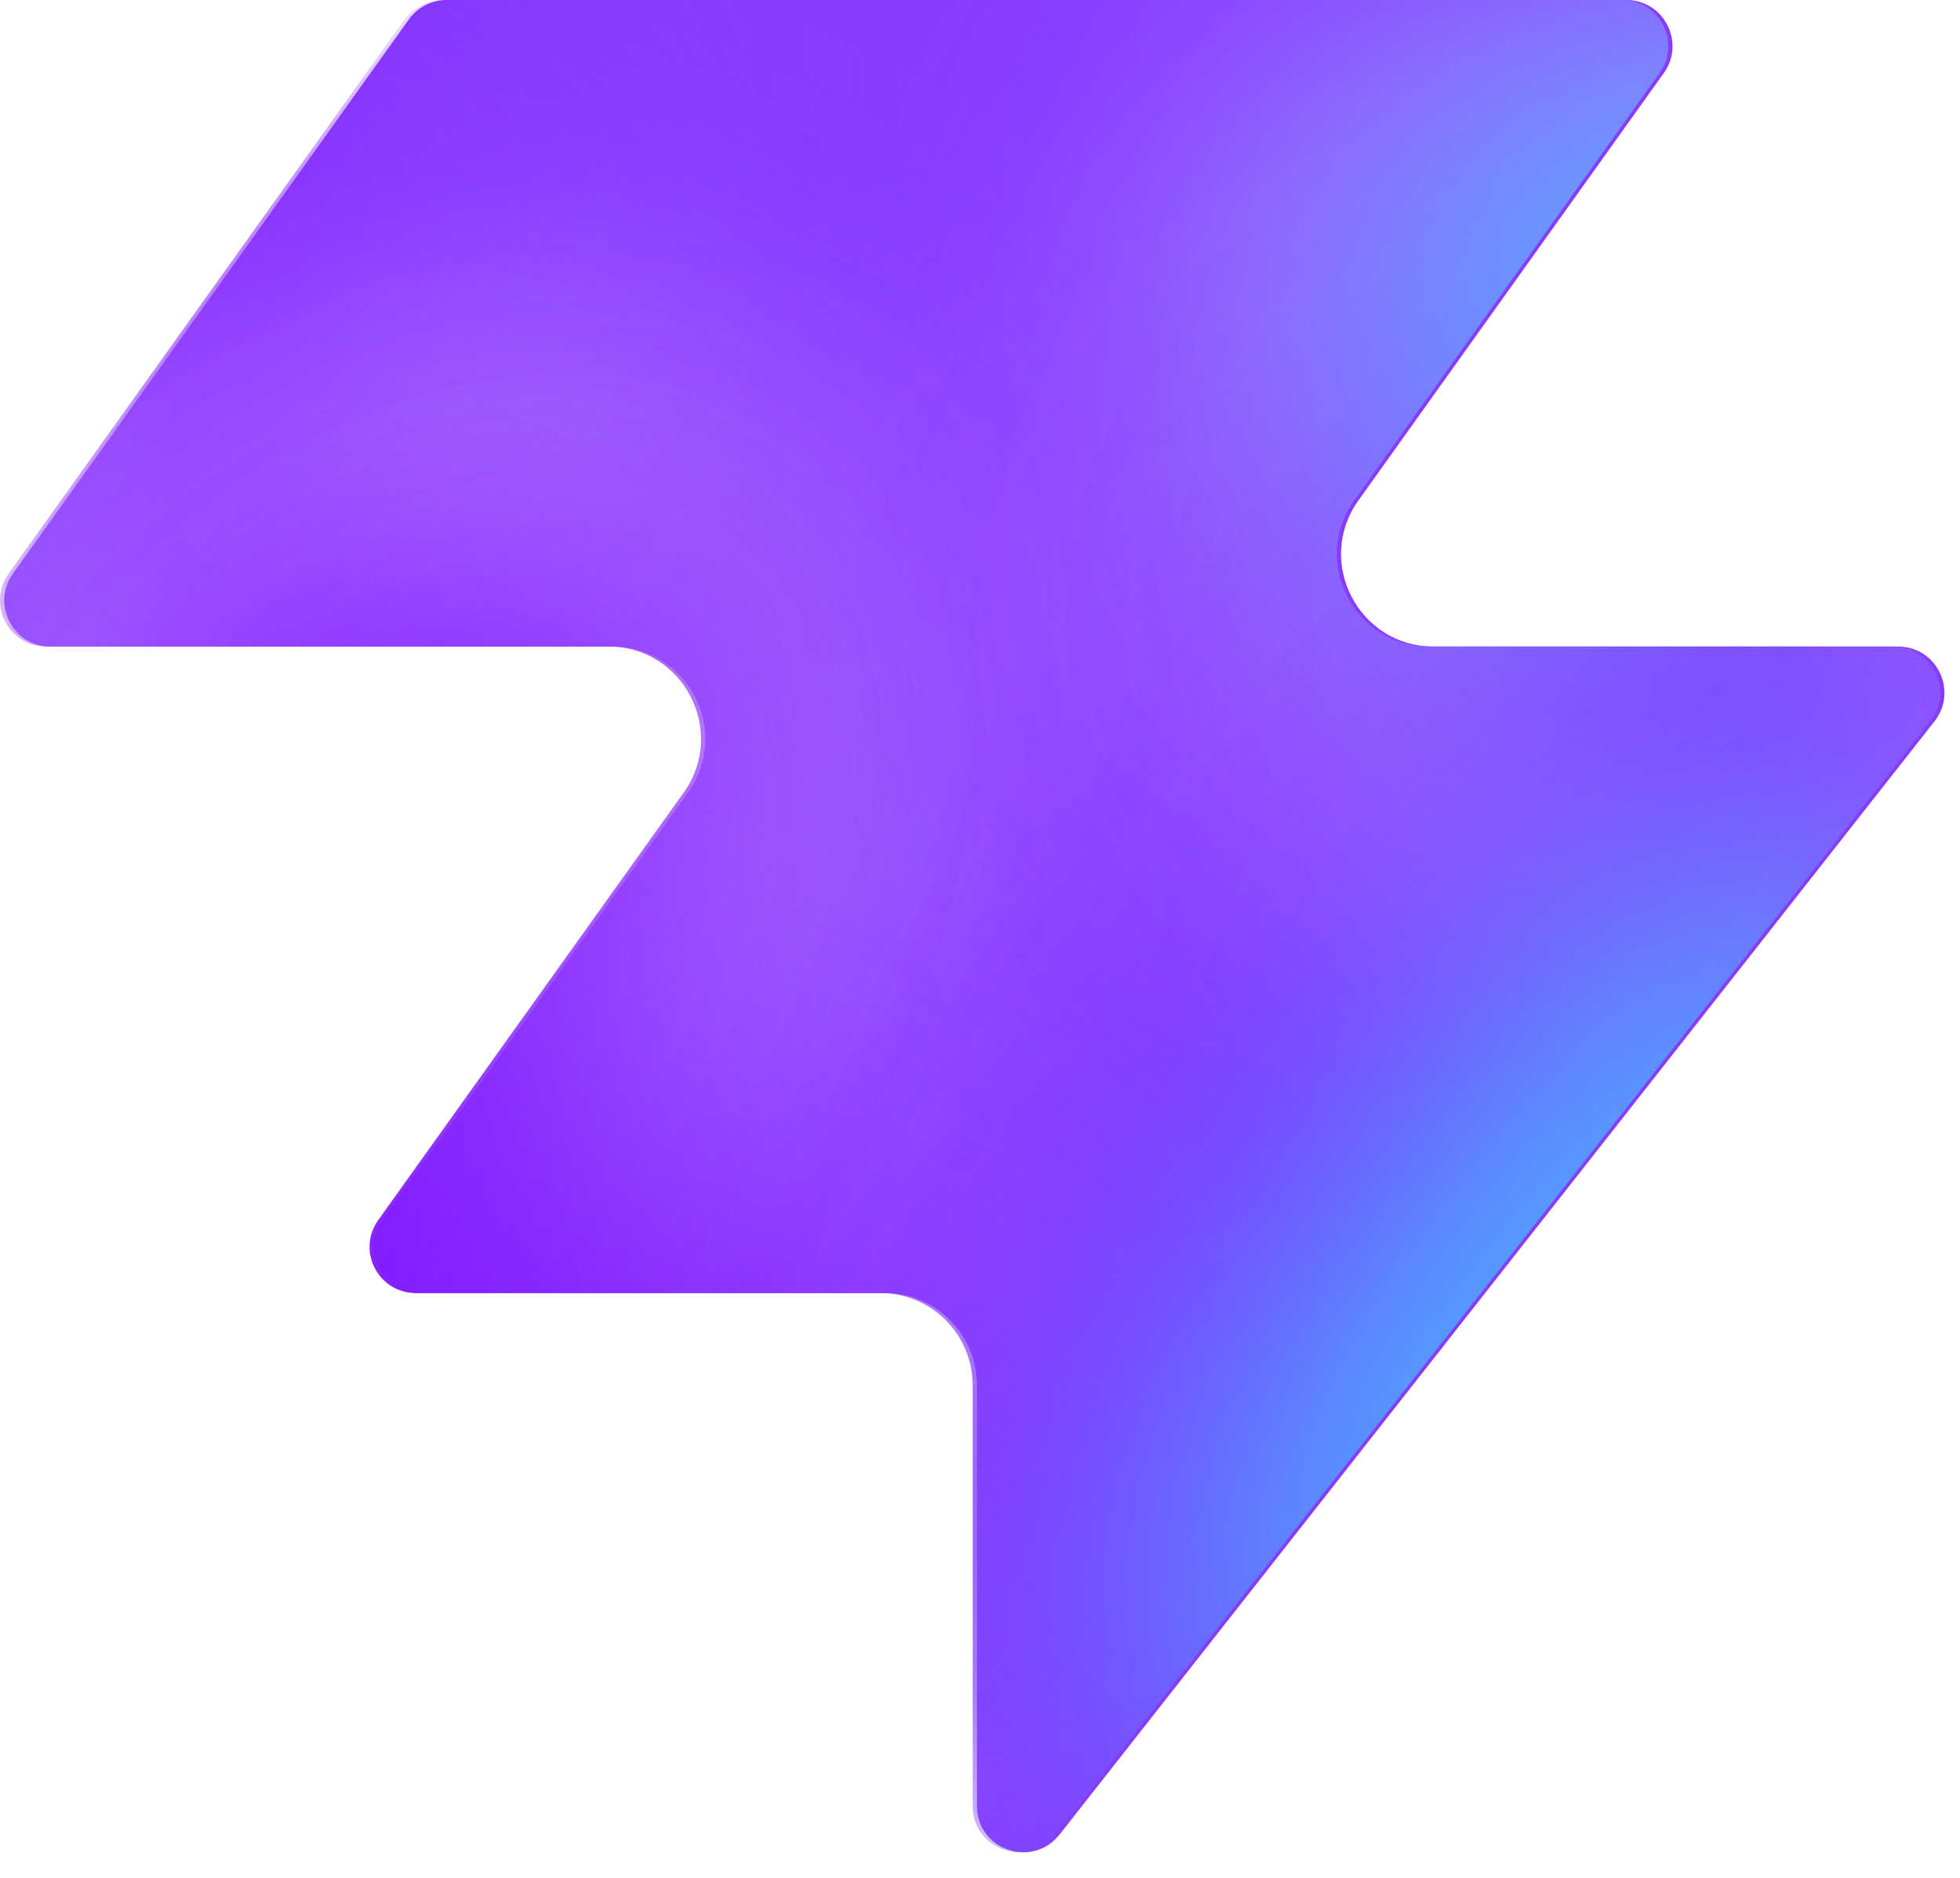
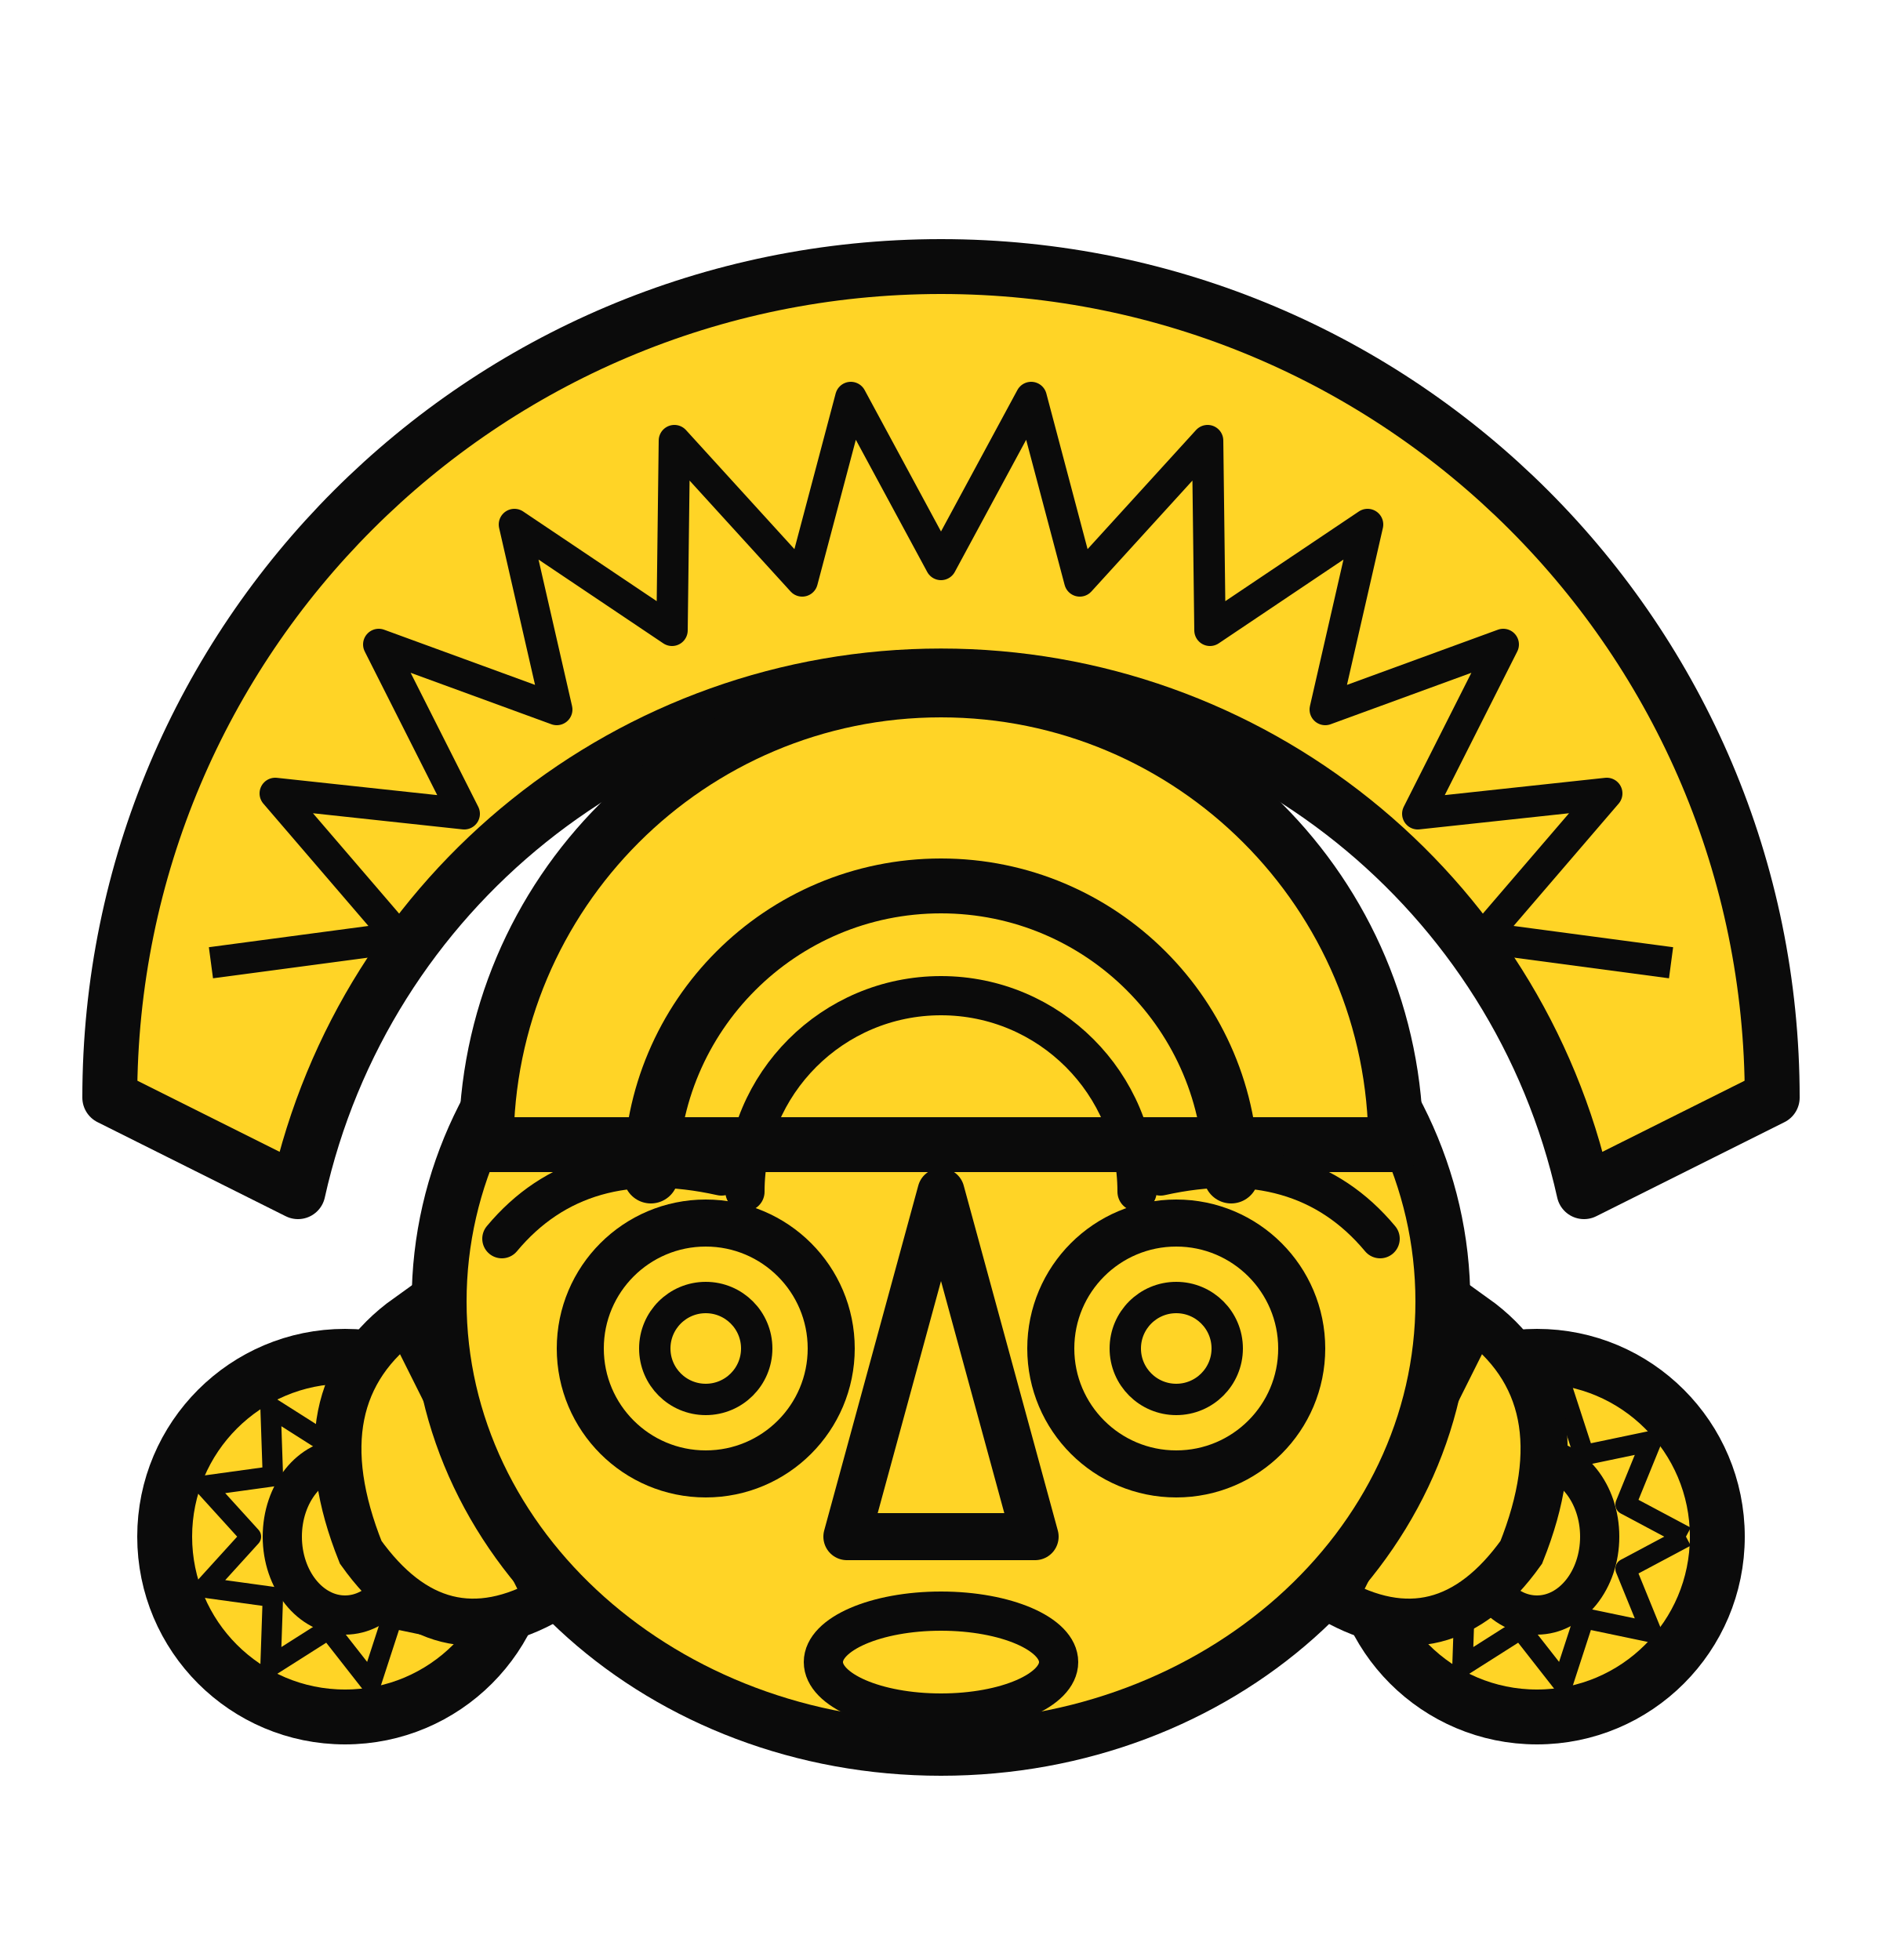
- <svg xmlns="http://www.w3.org/2000/svg" width="48" height="46" fill="none" viewBox="0 0 48 46">
-   <path fill="#863bff" d="M25.946 44.938c-.664.845-2.021.375-2.021-.698V33.937a2.26 2.26 0 0 0-2.262-2.262H10.287c-.92 0-1.456-1.04-.92-1.788l7.48-10.471c1.07-1.497 0-3.578-1.842-3.578H1.237c-.92 0-1.456-1.04-.92-1.788L10.013.474c.214-.297.556-.474.92-.474h28.894c.92 0 1.456 1.04.92 1.788l-7.48 10.471c-1.07 1.498 0 3.579 1.842 3.579h11.377c.943 0 1.473 1.088.89 1.83L25.947 44.94z" style="fill:#863bff;fill:color(display-p3 .525 .23 1);fill-opacity:1" />
-   <mask id="a" width="48" height="46" x="0" y="0" maskUnits="userSpaceOnUse" style="mask-type:alpha">
-     <path fill="#000" d="M25.842 44.938c-.664.844-2.021.375-2.021-.698V33.937a2.26 2.26 0 0 0-2.262-2.262H10.183c-.92 0-1.456-1.04-.92-1.788l7.48-10.471c1.07-1.498 0-3.579-1.842-3.579H1.133c-.92 0-1.456-1.04-.92-1.787L9.91.473c.214-.297.556-.474.92-.474h28.894c.92 0 1.456 1.04.92 1.788l-7.48 10.471c-1.07 1.498 0 3.578 1.842 3.578h11.377c.943 0 1.473 1.088.89 1.832L25.843 44.94z" style="fill:#000;fill-opacity:1" />
-   </mask>
-   <g mask="url(#a)">
-     <g filter="url(#b)">
-       <ellipse cx="5.508" cy="14.704" fill="#ede6ff" rx="5.508" ry="14.704" style="fill:#ede6ff;fill:color(display-p3 .927 .903 1);fill-opacity:1" transform="matrix(.00324 1 1 -.00324 -4.47 31.516)" />
-     </g>
-     <g filter="url(#c)">
-       <ellipse cx="10.399" cy="29.851" fill="#ede6ff" rx="10.399" ry="29.851" style="fill:#ede6ff;fill:color(display-p3 .927 .903 1);fill-opacity:1" transform="matrix(.00324 1 1 -.00324 -39.328 7.883)" />
-     </g>
-     <g filter="url(#d)">
-       <ellipse cx="5.508" cy="30.487" fill="#7e14ff" rx="5.508" ry="30.487" style="fill:#7e14ff;fill:color(display-p3 .492 .077 1);fill-opacity:1" transform="rotate(89.814 -25.913 -14.639)scale(1 -1)" />
-     </g>
-     <g filter="url(#e)">
-       <ellipse cx="5.508" cy="30.599" fill="#7e14ff" rx="5.508" ry="30.599" style="fill:#7e14ff;fill:color(display-p3 .492 .077 1);fill-opacity:1" transform="rotate(89.814 -32.644 -3.334)scale(1 -1)" />
-     </g>
-     <g filter="url(#f)">
-       <ellipse cx="5.508" cy="30.599" fill="#7e14ff" rx="5.508" ry="30.599" style="fill:#7e14ff;fill:color(display-p3 .492 .077 1);fill-opacity:1" transform="matrix(.00324 1 1 -.00324 -34.34 30.47)" />
-     </g>
-     <g filter="url(#g)">
-       <ellipse cx="14.072" cy="22.078" fill="#ede6ff" rx="14.072" ry="22.078" style="fill:#ede6ff;fill:color(display-p3 .927 .903 1);fill-opacity:1" transform="rotate(93.35 24.506 48.493)scale(-1 1)" />
-     </g>
-     <g filter="url(#h)">
-       <ellipse cx="3.47" cy="21.501" fill="#7e14ff" rx="3.47" ry="21.501" style="fill:#7e14ff;fill:color(display-p3 .492 .077 1);fill-opacity:1" transform="rotate(89.009 28.708 47.59)scale(-1 1)" />
-     </g>
-     <g filter="url(#i)">
-       <ellipse cx="3.47" cy="21.501" fill="#7e14ff" rx="3.47" ry="21.501" style="fill:#7e14ff;fill:color(display-p3 .492 .077 1);fill-opacity:1" transform="rotate(89.009 28.708 47.59)scale(-1 1)" />
-     </g>
-     <g filter="url(#j)">
-       <ellipse cx=".387" cy="8.972" fill="#7e14ff" rx="4.407" ry="29.108" style="fill:#7e14ff;fill:color(display-p3 .492 .077 1);fill-opacity:1" transform="rotate(39.51 .387 8.972)" />
-     </g>
-     <g filter="url(#k)">
-       <ellipse cx="47.523" cy="-6.092" fill="#7e14ff" rx="4.407" ry="29.108" style="fill:#7e14ff;fill:color(display-p3 .492 .077 1);fill-opacity:1" transform="rotate(37.892 47.523 -6.092)" />
-     </g>
-     <g filter="url(#l)">
-       <ellipse cx="41.412" cy="6.333" fill="#47bfff" rx="5.971" ry="9.665" style="fill:#47bfff;fill:color(display-p3 .28 .748 1);fill-opacity:1" transform="rotate(37.892 41.412 6.333)" />
-     </g>
-     <g filter="url(#m)">
-       <ellipse cx="-1.879" cy="38.332" fill="#7e14ff" rx="4.407" ry="29.108" style="fill:#7e14ff;fill:color(display-p3 .492 .077 1);fill-opacity:1" transform="rotate(37.892 -1.88 38.332)" />
-     </g>
-     <g filter="url(#n)">
-       <ellipse cx="-1.879" cy="38.332" fill="#7e14ff" rx="4.407" ry="29.108" style="fill:#7e14ff;fill:color(display-p3 .492 .077 1);fill-opacity:1" transform="rotate(37.892 -1.88 38.332)" />
-     </g>
-     <g filter="url(#o)">
-       <ellipse cx="35.651" cy="29.907" fill="#7e14ff" rx="4.407" ry="29.108" style="fill:#7e14ff;fill:color(display-p3 .492 .077 1);fill-opacity:1" transform="rotate(37.892 35.651 29.907)" />
-     </g>
-     <g filter="url(#p)">
-       <ellipse cx="38.418" cy="32.4" fill="#47bfff" rx="5.971" ry="15.297" style="fill:#47bfff;fill:color(display-p3 .28 .748 1);fill-opacity:1" transform="rotate(37.892 38.418 32.4)" />
-     </g>
-   </g>
-   <defs>
-     <filter id="b" width="60.045" height="41.654" x="-19.77" y="16.149" color-interpolation-filters="sRGB" filterUnits="userSpaceOnUse">
-       <feFlood flood-opacity="0" result="BackgroundImageFix" />
-       <feBlend in="SourceGraphic" in2="BackgroundImageFix" result="shape" />
-       <feGaussianBlur result="effect1_foregroundBlur_2002_17158" stdDeviation="7.659" />
-     </filter>
-     <filter id="c" width="90.34" height="51.437" x="-54.613" y="-7.533" color-interpolation-filters="sRGB" filterUnits="userSpaceOnUse">
-       <feFlood flood-opacity="0" result="BackgroundImageFix" />
-       <feBlend in="SourceGraphic" in2="BackgroundImageFix" result="shape" />
-       <feGaussianBlur result="effect1_foregroundBlur_2002_17158" stdDeviation="7.659" />
-     </filter>
-     <filter id="d" width="79.355" height="29.4" x="-49.64" y="2.03" color-interpolation-filters="sRGB" filterUnits="userSpaceOnUse">
-       <feFlood flood-opacity="0" result="BackgroundImageFix" />
-       <feBlend in="SourceGraphic" in2="BackgroundImageFix" result="shape" />
-       <feGaussianBlur result="effect1_foregroundBlur_2002_17158" stdDeviation="4.596" />
-     </filter>
-     <filter id="e" width="79.579" height="29.4" x="-45.045" y="20.029" color-interpolation-filters="sRGB" filterUnits="userSpaceOnUse">
-       <feFlood flood-opacity="0" result="BackgroundImageFix" />
-       <feBlend in="SourceGraphic" in2="BackgroundImageFix" result="shape" />
-       <feGaussianBlur result="effect1_foregroundBlur_2002_17158" stdDeviation="4.596" />
-     </filter>
-     <filter id="f" width="79.579" height="29.4" x="-43.513" y="21.178" color-interpolation-filters="sRGB" filterUnits="userSpaceOnUse">
-       <feFlood flood-opacity="0" result="BackgroundImageFix" />
-       <feBlend in="SourceGraphic" in2="BackgroundImageFix" result="shape" />
-       <feGaussianBlur result="effect1_foregroundBlur_2002_17158" stdDeviation="4.596" />
-     </filter>
-     <filter id="g" width="74.749" height="58.852" x="15.756" y="-17.901" color-interpolation-filters="sRGB" filterUnits="userSpaceOnUse">
-       <feFlood flood-opacity="0" result="BackgroundImageFix" />
-       <feBlend in="SourceGraphic" in2="BackgroundImageFix" result="shape" />
-       <feGaussianBlur result="effect1_foregroundBlur_2002_17158" stdDeviation="7.659" />
-     </filter>
-     <filter id="h" width="61.377" height="25.362" x="23.548" y="2.284" color-interpolation-filters="sRGB" filterUnits="userSpaceOnUse">
-       <feFlood flood-opacity="0" result="BackgroundImageFix" />
-       <feBlend in="SourceGraphic" in2="BackgroundImageFix" result="shape" />
-       <feGaussianBlur result="effect1_foregroundBlur_2002_17158" stdDeviation="4.596" />
-     </filter>
-     <filter id="i" width="61.377" height="25.362" x="23.548" y="2.284" color-interpolation-filters="sRGB" filterUnits="userSpaceOnUse">
-       <feFlood flood-opacity="0" result="BackgroundImageFix" />
-       <feBlend in="SourceGraphic" in2="BackgroundImageFix" result="shape" />
-       <feGaussianBlur result="effect1_foregroundBlur_2002_17158" stdDeviation="4.596" />
-     </filter>
-     <filter id="j" width="56.045" height="63.649" x="-27.636" y="-22.853" color-interpolation-filters="sRGB" filterUnits="userSpaceOnUse">
-       <feFlood flood-opacity="0" result="BackgroundImageFix" />
-       <feBlend in="SourceGraphic" in2="BackgroundImageFix" result="shape" />
-       <feGaussianBlur result="effect1_foregroundBlur_2002_17158" stdDeviation="4.596" />
-     </filter>
-     <filter id="k" width="54.814" height="64.646" x="20.116" y="-38.415" color-interpolation-filters="sRGB" filterUnits="userSpaceOnUse">
-       <feFlood flood-opacity="0" result="BackgroundImageFix" />
-       <feBlend in="SourceGraphic" in2="BackgroundImageFix" result="shape" />
-       <feGaussianBlur result="effect1_foregroundBlur_2002_17158" stdDeviation="4.596" />
-     </filter>
-     <filter id="l" width="33.541" height="35.313" x="24.641" y="-11.323" color-interpolation-filters="sRGB" filterUnits="userSpaceOnUse">
-       <feFlood flood-opacity="0" result="BackgroundImageFix" />
-       <feBlend in="SourceGraphic" in2="BackgroundImageFix" result="shape" />
-       <feGaussianBlur result="effect1_foregroundBlur_2002_17158" stdDeviation="4.596" />
-     </filter>
-     <filter id="m" width="54.814" height="64.646" x="-29.286" y="6.009" color-interpolation-filters="sRGB" filterUnits="userSpaceOnUse">
-       <feFlood flood-opacity="0" result="BackgroundImageFix" />
-       <feBlend in="SourceGraphic" in2="BackgroundImageFix" result="shape" />
-       <feGaussianBlur result="effect1_foregroundBlur_2002_17158" stdDeviation="4.596" />
-     </filter>
-     <filter id="n" width="54.814" height="64.646" x="-29.286" y="6.009" color-interpolation-filters="sRGB" filterUnits="userSpaceOnUse">
-       <feFlood flood-opacity="0" result="BackgroundImageFix" />
-       <feBlend in="SourceGraphic" in2="BackgroundImageFix" result="shape" />
-       <feGaussianBlur result="effect1_foregroundBlur_2002_17158" stdDeviation="4.596" />
-     </filter>
-     <filter id="o" width="54.814" height="64.646" x="8.244" y="-2.416" color-interpolation-filters="sRGB" filterUnits="userSpaceOnUse">
-       <feFlood flood-opacity="0" result="BackgroundImageFix" />
-       <feBlend in="SourceGraphic" in2="BackgroundImageFix" result="shape" />
-       <feGaussianBlur result="effect1_foregroundBlur_2002_17158" stdDeviation="4.596" />
-     </filter>
-     <filter id="p" width="39.409" height="43.623" x="18.713" y="10.588" color-interpolation-filters="sRGB" filterUnits="userSpaceOnUse">
-       <feFlood flood-opacity="0" result="BackgroundImageFix" />
-       <feBlend in="SourceGraphic" in2="BackgroundImageFix" result="shape" />
-       <feGaussianBlur result="effect1_foregroundBlur_2002_17158" stdDeviation="4.596" />
-     </filter>
-   </defs>
+ <svg xmlns="http://www.w3.org/2000/svg" viewBox="0 0 240 250">
+   <circle cx="44" cy="196" r="23" fill="#ffd426" stroke="#0b0b0b" stroke-width="7" />
+   <polyline points="63.0,196.0 55.3,200.1 58.6,208.2 50.0,206.4 47.3,214.7 41.9,207.8 34.5,212.5 34.8,203.7 26.1,202.5 32.0,196.0 26.1,189.5 34.8,188.3 34.5,179.5 41.9,184.2 47.3,177.3 50.0,185.6 58.6,183.8 55.3,191.9 63.0,196.0" fill="none" stroke="#0b0b0b" stroke-width="2.6" stroke-linejoin="round" />
+   <ellipse cx="44" cy="196" rx="8" ry="10" fill="#ffd426" stroke="#0b0b0b" stroke-width="5" />
+   <circle cx="196" cy="196" r="23" fill="#ffd426" stroke="#0b0b0b" stroke-width="7" />
+   <polyline points="215.0,196.0 207.3,200.1 210.6,208.2 202.0,206.4 199.3,214.7 193.9,207.8 186.5,212.5 186.8,203.7 178.1,202.5 184.0,196.0 178.1,189.5 186.8,188.3 186.5,179.5 193.9,184.2 199.3,177.3 202.0,185.6 210.6,183.8 207.3,191.9 215.0,196.0" fill="none" stroke="#0b0b0b" stroke-width="2.6" stroke-linejoin="round" />
+   <ellipse cx="196" cy="196" rx="8" ry="10" fill="#ffd426" stroke="#0b0b0b" stroke-width="5" />
+   <path d="M52 168 q-14 10 -6 30 q10 14 24 6 Z" fill="#ffd426" stroke="#0b0b0b" stroke-width="6" />
+   <path d="M188 168 q14 10 6 30 q-10 14 -24 6 Z" fill="#ffd426" stroke="#0b0b0b" stroke-width="6" />
+   <ellipse cx="120" cy="166" rx="64" ry="57" fill="#ffd426" stroke="#0b0b0b" stroke-width="7" />
+   <path d="M14 140 A 106 106 0 0 1 226 140 L 202 152 A 84 84 0 0 0 38 152 Z" fill="#ffd426" stroke="#0b0b0b" stroke-width="7" stroke-linejoin="round" />
+   <polyline points="213.1,122.8 189.1,119.6 204.9,101.2 180.8,103.8 191.7,82.2 169.0,90.5 174.4,66.9 154.3,80.4 154.0,56.2 137.7,74.1 131.5,50.7 120.0,72.0 108.5,50.7 102.3,74.1 86.0,56.2 85.7,80.4 65.6,66.9 71.0,90.5 48.3,82.2 59.2,103.8 35.1,101.2 50.9,119.6 26.9,122.8" fill="none" stroke="#0b0b0b" stroke-width="4" stroke-linejoin="round" />
+   <path d="M62 146 A 58 58 0 0 1 178 146 Z" fill="#ffd426" stroke="#0b0b0b" stroke-width="7" stroke-linejoin="round" />
+   <path d="M83 150 A 37 37 0 0 1 157 150" fill="none" stroke="#0b0b0b" stroke-width="7" stroke-linecap="round" />
+   <path d="M95 152 A 25 25 0 0 1 145 152" fill="none" stroke="#0b0b0b" stroke-width="5" stroke-linecap="round" />
+   <path d="M64 158 q10 -12 28 -8" fill="none" stroke="#0b0b0b" stroke-width="5" stroke-linecap="round" />
+   <path d="M176 158 q-10 -12 -28 -8" fill="none" stroke="#0b0b0b" stroke-width="5" stroke-linecap="round" />
+   <circle cx="90" cy="172" r="16" fill="#ffd426" stroke="#0b0b0b" stroke-width="6" />
+   <circle cx="90" cy="172" r="6.5" fill="none" stroke="#0b0b0b" stroke-width="4" />
+   <circle cx="150" cy="172" r="16" fill="#ffd426" stroke="#0b0b0b" stroke-width="6" />
+   <circle cx="150" cy="172" r="6.5" fill="none" stroke="#0b0b0b" stroke-width="4" />
+   <path d="M120 152 L108 196 L132 196 Z" fill="#ffd426" stroke="#0b0b0b" stroke-width="6" stroke-linejoin="round" />
+   <ellipse cx="120" cy="212" rx="15" ry="6.5" fill="#ffd426" stroke="#0b0b0b" stroke-width="5" />
</svg>
